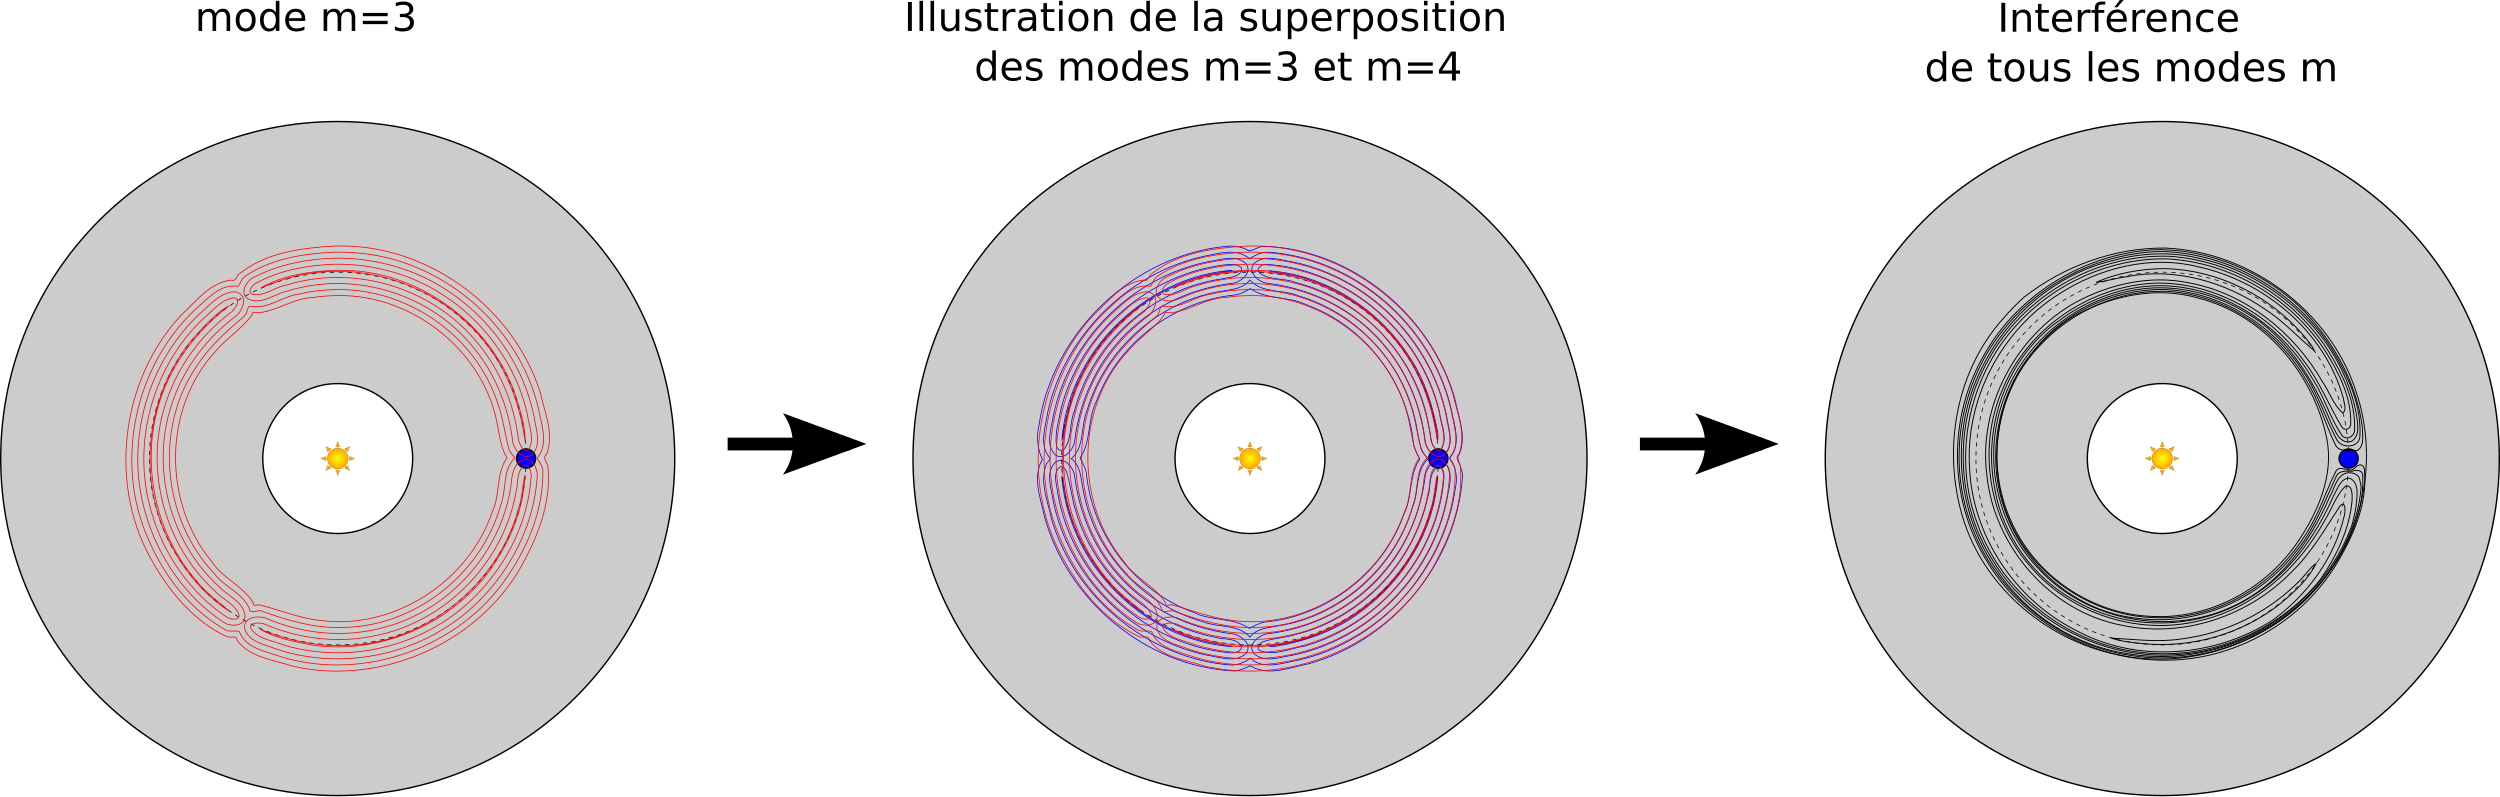
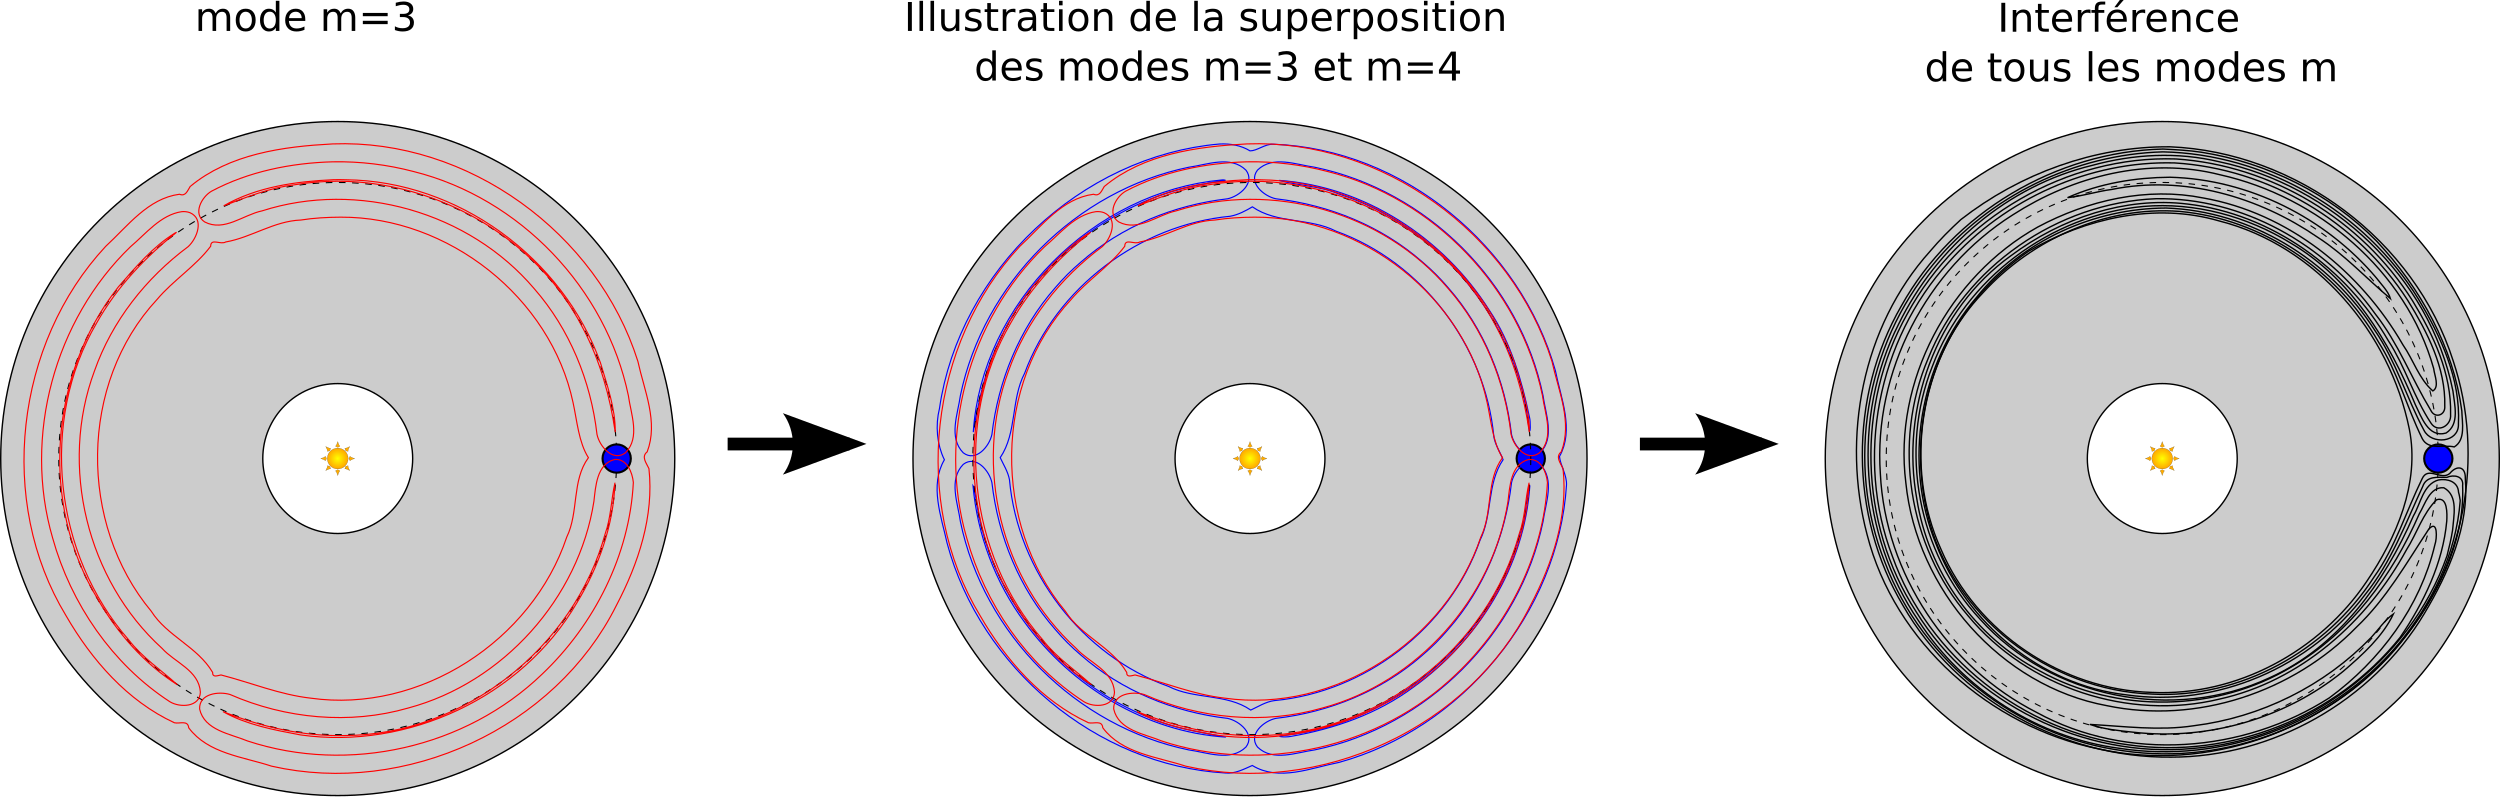
<svg xmlns="http://www.w3.org/2000/svg" xmlns:xlink="http://www.w3.org/1999/xlink" version="1.1" id="svg2" height="562.144" width="1764.926">
  <defs id="defs4">
    <linearGradient id="linearGradient4033">
      <stop style="stop-color:#ffff00;stop-opacity:1;" offset="0" id="stop4035" />
      <stop style="stop-color:#ff8800;stop-opacity:1;" offset="1" id="stop4037" />
    </linearGradient>
    <marker style="overflow:visible" id="Arrow2Mend" refX="0" refY="0" orient="auto">
      <path transform="scale(-0.6,-0.6)" d="M 8.719,4.034 -2.207,0.016 8.719,-4.002 c -1.745,2.372 -1.735,5.617 -6e-7,8.035 z" style="font-size:12px;fill-rule:evenodd;stroke-width:0.625;stroke-linejoin:round" id="path5225" />
    </marker>
    <radialGradient xlink:href="#linearGradient4033" id="radialGradient4838" gradientUnits="userSpaceOnUse" gradientTransform="matrix(1.32965,0,0,1.32965,-93.07487,-123.7511)" cx="282.345" cy="375.402" fx="282.345" fy="375.402" r="35.821" />
  </defs>
  <g id="layer1" transform="translate(952.8481,601.564)">
    <use x="0" y="0" xlink:href="#path6021" id="use6559" transform="translate(-644.0377,0)" width="744.094" height="1052.362" />
    <use x="0" y="0" xlink:href="#layer1-2" id="use6561" transform="translate(-644.0378,3e-5)" width="744.094" height="1052.362" />
-     <use height="1052.362" width="744.094" transform="translate(-642.6483,2e-5)" id="use6571" xlink:href="#path5123" y="0" x="0" />
-     <path id="path4096" style="fill:none;stroke:#0000ff;stroke-width:0.552;stroke-linecap:butt;stroke-linejoin:miter;stroke-miterlimit:4;stroke-opacity:1;stroke-dashoffset:0" d="m -84.585,-410.645 c -61.142,5.501 -114.589,58.783 -118.585,120.225 2.677,-15.196 5.79,-30.798 13.022,-44.674 18.361,-38.607 55.933,-67.003 98.166,-73.811 1.338,-0.626 12.107,-1.477 8.066,-1.774 l -0.669,0.033 z m 2.343,0.1 c 0.103,0.017 -0.017,-0.103 0,0 z m 25.304,0.234 c 9.208,2.457 18.93,2.502 27.847,6.292 48.563,15.556 85.553,61.172 90.838,111.958 0.79,3.773 0.716,-3.859 0.268,-5.288 -3.766,-17.895 -8.917,-35.862 -19.178,-51.143 -21.727,-34.411 -59.354,-59.073 -100.21,-61.953 l 0.435,0.134 z m -146.365,145.328 c 2.051,23.422 10.634,46.338 24.668,65.234 22.356,30.595 57.722,52.207 95.859,54.69 -12.151,-2.438 -24.53,-4.05 -35.981,-9.104 -43.298,-16.926 -76.423,-57.572 -82.973,-103.758 -0.368,-2.017 -0.956,-6.26 -1.573,-7.062 z m 265.285,0.268 c -2.066,7.42 -1.498,15.409 -4.552,22.659 -13.79,50.617 -59.697,90.215 -111.891,96.093 -5.938,0.605 -0.237,1.097 2.51,0.602 20.864,-3.613 41.387,-10.752 58.475,-23.414 31.111,-22.259 53.154,-57.895 55.625,-96.275 l -0.167,0.335 z m -147.001,-150.214 c -55.445,5.238 -104.997,47.742 -118.7,101.812 -1.727,8.625 -4.65,17.777 -3.233,26.513 0.773,3.393 4.935,4.199 6.359,0.669 4.576,-7.593 2.727,-17.047 6.159,-25.136 12.316,-48.05 54.815,-86.511 104.107,-93.58 4.759,-1.24 13.597,-0.767 14.109,-7.4 -1.675,-2.632 -5.889,-3.009 -8.803,-2.878 z m 25.806,0 c -3.508,-0.12 -8.242,4.142 -3.38,6.728 7.105,4.817 16.57,2.763 24.367,6.088 47.964,11.878 86.607,53.776 94.319,102.624 1.614,5.098 0.455,15.46 7.899,15.831 6.051,-7.935 0.309,-18.685 -0.736,-27.546 -13.093,-55.718 -65.011,-100.613 -122.468,-103.724 z m -144.926,142.818 c -6.135,3.915 -2.48,12.79 -1.986,18.66 9.531,57.012 58.62,104.553 115.953,112.075 4.398,0.72 11.944,2.093 13.924,-3.046 -2.703,-7.281 -12.331,-5.39 -18.375,-7.196 -45.893,-8.721 -85.646,-43.906 -98.637,-88.897 -3.143,-9.35 -3.646,-19.541 -6.928,-28.717 -0.935,-1.255 -2.224,-2.958 -3.949,-2.878 z m 266.992,0.033 c -7.614,3.626 -5.254,14.151 -7.631,21.019 -9.702,46.369 -46.607,85.753 -92.712,97.233 -7.777,2.632 -16.431,2.659 -24.033,5.421 -2.364,1.181 -5.206,5.581 -0.803,6.527 10.156,3.359 20.744,-2.164 30.826,-3.648 52.859,-15.255 94.268,-64.61 98.135,-119.589 -0.086,-2.403 -0.584,-6.923 -3.782,-6.962 z M -85.723,-427.782 c -65.97,5.672 -124.105,60.406 -133.546,126.049 -2.029,8.106 -1.229,17.247 2.343,24.467 -7.161,12.211 -1.487,27.042 1.291,39.757 15.825,59.169 71.098,105.964 132.59,109.554 4.592,0.494 8.937,-1.861 12.886,-3.581 12.77,7.82 28.082,1.097 41.369,-1.473 58.558,-16.197 104.488,-71.23 108.41,-132.174 0.246,-4.793 -2.952,-9.423 -3.347,-13.656 7.164,-12.695 0.638,-27.757 -1.941,-40.867 -16.606,-59.097 -72.548,-105.75 -134.483,-107.975 -3.986,-0.173 -7.689,3.181 -11.079,3.18 -4.324,-2.662 -9.474,-3.528 -14.493,-3.28 z m 15.597,29.956 c 11.737,8.166 27.385,5.14 39.871,11.596 41.061,14.826 71.089,54.591 75.233,97.819 0.529,3.98 3.202,7.755 4.418,11.112 -7.782,11.354 -4.981,26.345 -11.032,38.464 -14.432,41.426 -54.366,72.252 -97.981,76.373 -4.076,0.484 -7.987,3.032 -11.279,4.518 -11.556,-8.001 -26.882,-4.984 -39.163,-11.277 -41.381,-14.74 -71.914,-54.9 -75.841,-98.472 -0.657,-3.81 -2.958,-7.411 -4.418,-10.577 8.072,-11.934 5.04,-27.609 11.648,-40.265 15.098,-40.881 54.742,-70.684 97.967,-74.806 3.794,-0.661 7.523,-2.658 10.577,-4.485 z m 12.25,-25.705 c -4.635,-0.025 -9.51,2.253 -12.786,4.753 -9.093,-8.329 -22.544,-3.591 -33.169,-1.674 -53.189,12.183 -97.668,56.428 -109.314,109.782 -1.548,10.493 -6.489,23.191 1.406,32.265 1.039,1.647 -2.796,3.41 -2.778,5.59 -4.283,12.214 1.459,25.151 3.883,37.185 16.184,55.661 68.417,98.924 126.317,103.523 5.132,0.366 10.68,-2.077 14.191,-4.82 9.275,8.69 23.027,3.299 33.779,1.408 57.278,-12.856 103.123,-63.563 110.979,-121.566 1.713,-6.992 0.337,-15.634 -4.117,-21.053 8.747,-9.682 3.108,-23.695 1.117,-34.853 -13.855,-59.264 -68.514,-106.641 -129.509,-110.542 z m -12.351,19.948 c 8.801,9.408 23.336,6.207 34.425,10.999 42.136,12.526 75.728,49.486 83.123,92.96 1.624,7.565 1.685,16.748 8.234,21.789 -9.4,8.381 -6.456,22.516 -10.876,33.327 -12.165,43.193 -50.314,77.634 -94.656,84.722 -7.216,1.34 -15.673,1.623 -20.417,8.033 -8.192,-9.485 -22.351,-6.548 -33.002,-10.811 -43.052,-12.065 -77.694,-49.935 -84.976,-94.234 -1.502,-7.313 -1.513,-16.162 -8.138,-20.937 9.663,-8.545 6.507,-23.156 11.146,-34.173 12.553,-43.306 51.22,-77.623 95.874,-84.205 6.8,-1.118 14.593,-1.899 19.029,-7.771 l 0.234,0.301 z m 93.509,207.117 c 16.999,-19.373 27.161,-44.261 30.123,-69.852 1.184,-5.686 7.634,-13.38 13.656,-8.769 7.178,7.319 2.553,18.57 1.372,27.312 -5.537,26.708 -19.317,51.216 -38.454,70.354 -19.137,19.137 -43.646,32.917 -70.354,38.454 -8.742,1.181 -19.993,5.805 -27.312,-1.372 -4.611,-6.022 3.083,-12.472 8.769,-13.656 25.591,-2.962 50.479,-13.124 69.852,-30.123 2.225,-1.891 4.379,-3.854 6.436,-5.911 2.056,-2.056 4.02,-4.211 5.911,-6.436 z m -175.082,12.353 c 19.373,16.999 44.261,27.161 69.852,30.123 5.686,1.184 13.38,7.634 8.769,13.656 -7.319,7.178 -18.57,2.553 -27.312,1.372 -26.708,-5.537 -51.216,-19.317 -70.354,-38.454 -19.137,-19.137 -32.917,-43.646 -38.454,-70.354 -1.181,-8.742 -5.805,-19.993 1.372,-27.312 6.022,-4.611 12.472,3.083 13.656,8.769 2.962,25.591 13.124,50.479 30.123,69.852 1.891,2.225 3.854,4.379 5.911,6.436 2.056,2.056 4.211,4.02 6.436,5.911 z m -12.353,-175.082 c -16.999,19.373 -27.161,44.261 -30.123,69.852 -1.184,5.686 -7.634,13.38 -13.656,8.769 -7.178,-7.319 -2.553,-18.57 -1.372,-27.312 5.537,-26.708 19.317,-51.216 38.454,-70.354 19.137,-19.137 43.646,-32.917 70.354,-38.454 8.742,-1.18 19.993,-5.805 27.312,1.372 4.611,6.022 -3.083,12.472 -8.769,13.656 -25.591,2.962 -50.479,13.124 -69.852,30.123 -2.225,1.891 -4.379,3.854 -6.436,5.911 -2.056,2.056 -4.02,4.211 -5.911,6.436 z m 175.082,-12.353 c -19.373,-16.999 -44.261,-27.161 -69.852,-30.123 -5.686,-1.184 -13.38,-7.634 -8.769,-13.656 7.319,-7.178 18.57,-2.553 27.312,-1.372 26.708,5.537 51.216,19.317 70.354,38.454 19.137,19.137 32.917,43.646 38.454,70.354 1.18,8.742 5.805,19.993 -1.372,27.312 -6.022,4.611 -12.472,-3.083 -13.656,-8.769 -2.962,-25.591 -13.124,-50.479 -30.123,-69.852 -1.891,-2.225 -3.854,-4.379 -5.911,-6.436 -2.056,-2.056 -4.211,-4.02 -6.436,-5.911 z" />
+     <use height="1052.362" width="744.094" transform="translate(-640.6972,-8.6263783e-5)" id="use6571" xlink:href="#path5123" y="0" x="0" />
+     <g id="g3114" transform="matrix(1.481016,0,0,1.481016,35.13903,133.6482)">
+       <path d="m 61.982,-264.715 c -2.066,7.42 -1.498,15.409 -4.552,22.659 -13.79,50.617 -59.697,90.215 -111.891,96.093 -5.938,0.605 -0.237,1.097 2.51,0.602 20.864,-3.613 41.387,-10.752 58.475,-23.414 31.111,-22.259 53.154,-57.895 55.625,-96.275 l -0.167,0.335 z m -265.285,-0.268 c 2.051,23.422 10.634,46.338 24.668,65.234 22.356,30.595 57.722,52.207 95.859,54.69 -12.151,-2.438 -24.53,-4.05 -35.981,-9.104 -43.298,-16.926 -76.423,-57.572 -82.973,-103.758 -0.368,-2.017 -0.956,-6.26 -1.573,-7.062 z m 146.365,-145.328 c 9.208,2.457 18.93,2.502 27.847,6.292 48.563,15.556 85.553,61.172 90.838,111.958 0.79,3.773 0.716,-3.859 0.268,-5.288 -3.766,-17.895 -8.917,-35.862 -19.178,-51.143 -21.727,-34.411 -59.354,-59.073 -100.21,-61.953 l 0.435,0.134 z m -27.646,-0.335 c -61.142,5.501 -114.589,58.783 -118.585,120.225 2.677,-15.196 5.79,-30.798 13.022,-44.674 18.361,-38.607 55.933,-67.003 98.166,-73.811 1.338,-0.626 12.107,-1.477 8.066,-1.774 l -0.669,0.033 z" style="fill:none;stroke:#0000ff;stroke-width:0.552;stroke-linecap:butt;stroke-linejoin:miter;stroke-miterlimit:4;stroke-opacity:1;stroke-dashoffset:0" id="path3100" />
+       <path d="m -70.126,-397.826 c 11.737,8.166 27.385,5.14 39.871,11.596 41.061,14.826 71.089,54.591 75.233,97.819 0.529,3.98 3.202,7.755 4.418,11.112 -7.782,11.354 -4.981,26.345 -11.032,38.464 -14.432,41.426 -54.366,72.252 -97.981,76.373 -4.076,0.484 -7.987,3.032 -11.279,4.518 -11.556,-8.001 -26.882,-4.984 -39.163,-11.277 -41.381,-14.74 -71.914,-54.9 -75.841,-98.472 -0.657,-3.81 -2.958,-7.411 -4.418,-10.577 8.072,-11.934 5.04,-27.609 11.648,-40.265 15.098,-40.881 54.742,-70.684 97.967,-74.806 3.794,-0.661 7.523,-2.658 10.577,-4.485 z m -15.597,-29.956 c -65.97,5.672 -124.105,60.406 -133.546,126.049 -2.029,8.106 -1.229,17.247 2.343,24.467 -7.161,12.211 -1.487,27.042 1.291,39.757 15.825,59.169 71.098,105.964 132.59,109.554 4.592,0.494 8.937,-1.861 12.886,-3.581 12.77,7.82 28.082,1.097 41.369,-1.473 58.558,-16.197 104.488,-71.23 108.41,-132.174 0.246,-4.793 -2.952,-9.423 -3.347,-13.656 7.164,-12.695 0.638,-27.757 -1.941,-40.867 -16.606,-59.097 -72.548,-105.75 -134.483,-107.975 -3.986,-0.173 -7.689,3.181 -11.079,3.18 -4.324,-2.662 -9.474,-3.528 -14.493,-3.28 z" style="fill:none;stroke:#0000ff;stroke-width:0.552;stroke-linecap:butt;stroke-linejoin:miter;stroke-miterlimit:4;stroke-opacity:1;stroke-dashoffset:0" id="path3088" />
+       <path d="m 10.93,-371.548 c -19.373,-16.999 -44.261,-27.161 -69.852,-30.123 -5.686,-1.184 -13.38,-7.634 -8.769,-13.656 7.319,-7.178 18.57,-2.553 27.312,-1.372 26.708,5.537 51.216,19.317 70.354,38.454 19.137,19.137 32.917,43.646 38.454,70.354 1.18,8.742 5.805,19.993 -1.372,27.312 -6.022,4.611 -12.472,-3.083 -13.656,-8.769 -2.962,-25.591 -13.124,-50.479 -30.123,-69.852 -1.891,-2.225 -3.854,-4.379 -5.911,-6.436 -2.056,-2.056 -4.211,-4.02 -6.436,-5.911 z m -175.082,12.353 c -16.999,19.373 -27.161,44.261 -30.123,69.852 -1.184,5.686 -7.634,13.38 -13.656,8.769 -7.178,-7.319 -2.553,-18.57 -1.372,-27.312 5.537,-26.708 19.317,-51.216 38.454,-70.354 19.137,-19.137 43.646,-32.917 70.354,-38.454 8.742,-1.18 19.993,-5.805 27.312,1.372 4.611,6.022 -3.083,12.472 -8.769,13.656 -25.591,2.962 -50.479,13.124 -69.852,30.123 -2.225,1.891 -4.379,3.854 -6.436,5.911 -2.056,2.056 -4.02,4.211 -5.911,6.436 z m 12.353,175.082 c 19.373,16.999 44.261,27.161 69.852,30.123 5.686,1.184 13.38,7.634 8.769,13.656 -7.319,7.178 -18.57,2.553 -27.312,1.372 -26.708,-5.537 -51.216,-19.317 -70.354,-38.454 -19.137,-19.137 -32.917,-43.646 -38.454,-70.354 -1.181,-8.742 -5.805,-19.993 1.372,-27.312 6.022,-4.611 12.472,3.083 13.656,8.769 2.962,25.591 13.124,50.479 30.123,69.852 1.891,2.225 3.854,4.379 5.911,6.436 2.056,2.056 4.211,4.02 6.436,5.911 z m 175.082,-12.353 c 16.999,-19.373 27.161,-44.261 30.123,-69.852 1.184,-5.686 7.634,-13.38 13.656,-8.769 7.178,7.319 2.553,18.57 1.372,27.312 -5.537,26.708 -19.317,51.216 -38.454,70.354 -19.137,19.137 -43.646,32.917 -70.354,38.454 -8.742,1.181 -19.993,5.805 -27.312,-1.372 -4.611,-6.022 3.083,-12.472 8.769,-13.656 25.591,-2.962 50.479,-13.124 69.852,-30.123 2.225,-1.891 4.379,-3.854 6.436,-5.911 2.056,-2.056 4.02,-4.211 5.911,-6.436 z" style="fill:none;stroke:#0000ff;stroke-width:0.552;stroke-linecap:butt;stroke-linejoin:miter;stroke-miterlimit:4;stroke-opacity:1;stroke-dashoffset:0" id="path4096" />
+     </g>
    <text xml:space="preserve" style="font-size:28px;font-style:normal;font-variant:normal;font-weight:normal;font-stretch:normal;text-align:center;line-height:125%;letter-spacing:0px;word-spacing:0px;writing-mode:lr-tb;text-anchor:middle;fill:#000000;fill-opacity:1;stroke:none;font-family:DejaVu Sans;-inkscape-font-specification:DejaVu Sans" x="-70.556" y="-579.73" id="text5105">
      <tspan x="-70.556" y="-579.73" id="tspan5109">Illustration de la superposition</tspan>
      <tspan x="-70.556" y="-544.73" id="tspan5131">des modes m=3 et m=4</tspan>
    </text>
    <text xml:space="preserve" style="font-size:28px;font-style:normal;font-variant:normal;font-weight:normal;font-stretch:normal;text-align:center;line-height:125%;letter-spacing:0px;word-spacing:0px;writing-mode:lr-tb;text-anchor:middle;fill:#000000;fill-opacity:1;stroke:none;font-family:DejaVu Sans;-inkscape-font-specification:DejaVu Sans" x="574.077" y="-579.169" id="text5111">
      <tspan id="tspan5113" x="574.077" y="-579.169">Interférence</tspan>
      <tspan x="574.077" y="-544.169" id="tspan5115">de tous les modes m</tspan>
    </text>
    <path style="fill:#cccccc;fill-opacity:1;fill-rule:evenodd;stroke:#000000;stroke-width:9;stroke-linecap:butt;stroke-linejoin:miter;stroke-miterlimit:4;stroke-opacity:1;stroke-dasharray:none;stroke-dashoffset:0;marker-end:url(#Arrow2Mend)" d="m 204.88,-288.09 86.089,0" id="path5193" />
    <path id="path6021" style="fill:#cccccc;fill-rule:evenodd;stroke:#000000;stroke-width:1;stroke-linecap:butt;stroke-linejoin:miter;stroke-miterlimit:4;stroke-opacity:1;stroke-dasharray:none;stroke-dashoffset:0" d="m 626.562,-277.846 c 0,29.225 -23.688,52.917 -52.909,52.917 -29.221,0 -52.909,-23.692 -52.909,-52.917 0,-29.225 23.688,-52.917 52.909,-52.917 29.221,0 52.909,23.692 52.909,52.917 z m 185.017,-2e-5 c 0,131.403 -106.523,237.925 -237.925,237.925 -131.403,0 -237.925,-106.523 -237.925,-237.925 0,-131.403 106.523,-237.925 237.925,-237.925 131.403,0 237.925,106.523 237.925,237.925 z" />
-     <path style="fill:none;stroke:#000000;stroke-width:1;stroke-linecap:butt;stroke-linejoin:miter;stroke-miterlimit:4;stroke-opacity:1;stroke-dasharray:6, 6;stroke-dashoffset:0" id="path2985-9" d="m 556.908,336.496 c 0,140.587 -113.968,254.555 -254.555,254.555 -140.587,0 -254.555,-113.968 -254.555,-254.555 0,-140.587 113.968,-254.555 254.555,-254.555 140.587,0 254.555,113.968 254.555,254.555 z" transform="matrix(0.5169093,0,0,0.5169855,417.3635,-451.8091)" />
+     <path style="fill:none;stroke:#000000;stroke-width:1;stroke-linecap:butt;stroke-linejoin:miter;stroke-miterlimit:4;stroke-opacity:1;stroke-dasharray:6, 6;stroke-dashoffset:0" id="path2985-9" d="m 556.908,336.496 a 254.555,254.555 0 1 1 -509.11,0 254.555,254.555 0 1 1 509.11,0 z" transform="matrix(0.7655509,0,0,0.7656638,342.1858,-535.4884)" />
    <g transform="matrix(0.207303,0,0,0.207303,513.7712,-360.516)" id="layer1-2">
      <path transform="translate(6.515883,23.38871)" d="m 317.916,375.402 c 0,19.645 -15.926,35.571 -35.571,35.571 -19.645,0 -35.571,-15.926 -35.571,-35.571 0,-19.645 15.926,-35.571 35.571,-35.571 19.645,0 35.571,15.926 35.571,35.571 z" id="path3108" style="fill:url(#radialGradient4838);fill-opacity:1;fill-rule:evenodd;stroke:#000000;stroke-width:0.5;stroke-linecap:round;stroke-linejoin:round;stroke-miterlimit:4;stroke-opacity:1;stroke-dasharray:none;stroke-dashoffset:0" />
      <path d="m 296.618,356.947 c -3.846,-3.846 -5.878,-9.053 -7.757,-16.069 -1.928,7.194 -4.136,12.447 -7.757,16.069 4.749,1.256 4.359,3.576 7.757,3.576 3.398,0 3.008,-2.32 7.757,-3.576 z" style="fill:#ffac00;fill-opacity:1;fill-rule:evenodd;stroke:#000000;stroke-width:0.5;stroke-linecap:round;stroke-linejoin:round;stroke-miterlimit:4;stroke-opacity:1;stroke-dasharray:none;stroke-dashoffset:0" id="path3120" />
      <use height="1052.362" width="744.094" id="use4075" transform="matrix(0.7071068,0.7071068,-0.7071068,0.7071068,366.5927,-87.45231)" xlink:href="#path3120" y="0" x="0" />
      <use height="1052.362" width="744.094" id="use4077" transform="matrix(0,1,-1,0,687.6511,109.9298)" xlink:href="#path3120" y="0" x="0" />
      <use height="1052.362" width="744.094" id="use4079" transform="matrix(-0.7071068,0.7071068,-0.7071068,-0.7071068,775.1034,476.5225)" xlink:href="#path3120" y="0" x="0" />
      <use height="1052.362" width="744.094" id="use4081" transform="matrix(-1,0,0,-1,577.7213,797.5808)" xlink:href="#path3120" y="0" x="0" />
      <use height="1052.362" width="744.094" id="use4083" transform="matrix(-0.7071068,-0.7071068,0.7071068,-0.7071068,211.1285,885.0331)" xlink:href="#path3120" y="0" x="0" />
      <use height="1052.362" width="744.094" id="use4085" transform="matrix(0,-1,1,0,-109.9298,687.6511)" xlink:href="#path3120" y="0" x="0" />
      <use height="1052.362" width="744.094" id="use4087" transform="matrix(0.7071068,-0.7071068,0.7071068,0.7071068,-197.3821,321.0583)" xlink:href="#path3120" y="0" x="0" />
    </g>
-     <path transform="matrix(1.155073,0,0,1.155073,-236.8793,-1008.38)" d="m 821.468,632.458 c 0,3.223 -2.613,5.836 -5.836,5.836 -3.223,0 -5.836,-2.613 -5.836,-5.836 0,-3.223 2.613,-5.836 5.836,-5.836 3.223,0 5.836,2.613 5.836,5.836 z" id="path5123" style="fill:#0000ff;stroke:#000000;stroke-width:0.866;stroke-linecap:butt;stroke-linejoin:miter;stroke-miterlimit:4;stroke-opacity:1;stroke-dasharray:none;stroke-dashoffset:0" />
+     <path transform="matrix(1.710681,0,0,1.710681,-626.7583,-1359.779)" d="m 821.468,632.458 a 5.836,5.836 0 1 1 -11.672,0 5.836,5.836 0 1 1 11.672,0 z" id="path5123" style="fill:#0000ff;stroke:#000000;stroke-width:0.866;stroke-linecap:butt;stroke-linejoin:miter;stroke-miterlimit:4;stroke-opacity:1;stroke-dasharray:none;stroke-dashoffset:0" />
    <text id="text6509" y="-579.73" x="-714.566" style="font-size:28px;font-style:normal;font-variant:normal;font-weight:normal;font-stretch:normal;text-align:center;line-height:125%;letter-spacing:0px;word-spacing:0px;writing-mode:lr-tb;text-anchor:middle;fill:#000000;fill-opacity:1;stroke:none;font-family:DejaVu Sans;-inkscape-font-specification:DejaVu Sans" xml:space="preserve">
      <tspan id="tspan6513" y="-579.73" x="-714.566">mode m=3</tspan>
    </text>
    <use height="1052.362" width="744.094" transform="translate(-1288.075,0)" id="use6515" xlink:href="#path6021" y="0" x="0" />
    <use height="1052.362" width="744.094" transform="translate(-1288.075,2.5844032e-5)" id="use6517" xlink:href="#layer1-2" y="0" x="0" />
    <path id="path6541" d="m -439.158,-288.09 86.089,0" style="fill:#cccccc;fill-opacity:1;fill-rule:evenodd;stroke:#000000;stroke-width:9;stroke-linecap:butt;stroke-linejoin:miter;stroke-miterlimit:4;stroke-opacity:1;stroke-dasharray:none;stroke-dashoffset:0;marker-end:url(#Arrow2Mend)" />
-     <path style="fill:none;stroke:#000000;stroke-width:1.001;stroke-linecap:butt;stroke-linejoin:miter;stroke-miterlimit:4;stroke-opacity:1;stroke-dasharray:6.004, 6.004;stroke-dashoffset:0" id="path6537" d="m 556.908,336.496 c 0,140.587 -113.968,254.555 -254.555,254.555 -140.587,0 -254.555,-113.968 -254.555,-254.555 0,-140.587 113.968,-254.555 254.555,-254.555 140.587,0 254.555,113.968 254.555,254.555 z" transform="matrix(0.5223678,0,0,0.5169855,-872.3624,-451.8091)" />
-     <use x="0" y="0" xlink:href="#path5123" id="use6539" transform="translate(-1286.686,2.4367815e-5)" width="744.094" height="1052.362" />
-     <path transform="matrix(0.5223678,0,0,0.5169855,-228.3247,-451.8091)" d="m 556.908,336.496 c 0,140.587 -113.968,254.555 -254.555,254.555 -140.587,0 -254.555,-113.968 -254.555,-254.555 0,-140.587 113.968,-254.555 254.555,-254.555 140.587,0 254.555,113.968 254.555,254.555 z" id="path6567" style="fill:none;stroke:#000000;stroke-width:1.001;stroke-linecap:butt;stroke-linejoin:miter;stroke-miterlimit:4;stroke-opacity:1;stroke-dasharray:6.004, 6.004;stroke-dashoffset:0" />
-     <path id="path4013" style="fill:none;stroke:#ff0000;stroke-width:0.549;stroke-linecap:butt;stroke-linejoin:miter;stroke-miterlimit:4;stroke-opacity:1;stroke-dashoffset:0" d="m -716.816,-427.824 c -23.676,1.243 -49.265,4.77 -67.94,20.292 -1.276,2.017 -2.162,4.907 -5.098,3.699 -15.065,1.991 -24.72,15.242 -35.142,24.808 -43.101,46.257 -51.978,121.618 -18.97,176.036 12.24,21.178 29.261,40.7 51.679,51.09 2.508,0.608 6.466,-1.408 6.831,2.399 9.172,12.328 25.977,13.816 39.518,18.293 63.778,14.526 135.268,-18.12 164.402,-76.737 10.405,-19.798 17.965,-42.508 15.461,-65.108 -1.189,-2.636 -3.8,-5.618 -0.833,-7.997 5.44,-14.253 -1.418,-29.206 -4.44,-43.137 -19.252,-61.082 -81,-106.103 -145.468,-103.638 z m 3.799,34.92 c 51.196,-0.211 100.113,38.157 110.777,88.409 1.913,8.738 2.686,18.94 7.31,26.246 -7.982,10.856 -4.531,26.007 -10.329,37.852 -16.516,49.429 -69.895,84.134 -122.052,76.77 -14.645,-1.64 -28.556,-7.406 -42.75,-11.062 -1.681,0.327 -4.11,1.398 -3.998,-1.233 -7.168,-12.196 -21.721,-17.25 -29.248,-29.133 -34.692,-41.628 -34.486,-108.621 2.792,-148.664 7.674,-9.109 18.431,-15.853 25.523,-25.323 0.061,-4.045 4.709,-0.556 7.164,-2.033 12.333,-2.173 23.042,-9.984 35.819,-10.463 6.226,-0.991 12.636,-1.332 18.993,-1.366 z m -3.732,-30.655 c -22.001,0.972 -45.185,4.655 -63.542,17.427 -2.099,1.747 -3.143,5.304 -4.532,6.764 -12.625,-2.284 -21.859,9.285 -30.462,16.527 -42.685,40.353 -56.974,108.123 -32.792,162.072 11.215,26.192 29.633,49.755 54.458,63.939 2.966,1.674 7.65,0.036 9.763,1.233 4.72,12.363 19.943,14.089 30.808,18.139 58.033,16.856 125.186,-7.213 158.636,-57.408 14.956,-21.842 25.327,-48.145 24.805,-74.953 -0.446,-3.165 -2.994,-6.093 -3.998,-8.563 8.375,-9.475 2.946,-23.209 1.053,-34.091 -13.927,-60.169 -69.561,-107.438 -131.396,-110.753 -4.257,-0.313 -8.534,-0.398 -12.802,-0.333 z m 1.433,26.423 c 48.752,-0.895 96.304,30.921 112.689,77.037 4.708,11.487 5.975,24.142 9.163,36.053 0.917,2.116 2.902,4.082 4.132,5.698 -9.179,8.788 -5.68,23.007 -10.196,33.853 -13.697,48.498 -60.886,85.545 -111.59,85.884 -19.706,0.655 -38.837,-4.936 -57.011,-11.579 -3.037,-1.274 -8.224,2.829 -8.63,-1.599 -4.783,-11.357 -17.949,-15.416 -25.057,-25.123 -35.715,-37.854 -42.076,-100.264 -13.555,-144.044 9.11,-14.909 22.126,-26.474 35.214,-37.652 2.025,-1.692 1.714,-6.535 3.932,-6.864 12.393,2.799 22.854,-7.195 34.82,-8.53 8.553,-2.115 17.274,-3.051 26.09,-3.132 z m -1.366,-22.158 c -19.958,0.535 -40.228,4.609 -57.877,13.995 -4.771,2.762 -9.118,10.831 -3.299,14.661 9.244,4.881 18.405,-3.396 27.356,-5.265 45.537,-14.596 98.668,0.522 129.683,37.019 16.923,19.287 27.039,44.063 29.988,69.539 1.178,5.661 7.6,13.32 13.595,8.73 7.145,-7.286 2.541,-18.487 1.366,-27.189 -10.613,-51.193 -51.71,-94.205 -102.424,-106.866 -12.521,-3.291 -25.401,-4.847 -38.388,-4.623 z m -72.072,23.757 c -10.131,1.527 -17.025,10.474 -24.457,16.727 -36.169,34.882 -51.277,90.336 -37.119,138.812 8.717,31.386 28.486,60.288 55.911,78.089 4.802,2.917 14.296,2.627 14.528,-4.584 -0.648,-10.372 -12.255,-14.159 -18.293,-20.892 -35.766,-32.51 -49.067,-86.869 -32.221,-132.148 8.394,-23.887 24.59,-44.403 44.716,-59.343 4.209,-3.888 7.799,-13.139 0.833,-16.16 -1.233,-0.464 -2.578,-0.608 -3.898,-0.5 z m 206.253,118.154 c -8.438,2.18 -8.974,12.808 -9.796,19.892 -7.176,46.246 -43.347,86.49 -88.499,98.561 -27.907,8.071 -58.536,5.125 -84.933,-6.431 -5.397,-1.633 -14.837,-0.45 -14.528,6.897 2.269,10.217 14.704,11.856 22.891,15.261 48.101,15.87 103.995,3.219 140.388,-31.885 24.883,-23.605 41.697,-56.798 43.473,-91.367 -0.475,-4.825 -3.081,-11.512 -8.996,-10.929 z m -133.948,-133.381 c -18.011,0.836 -36.412,3.386 -52.313,12.428 11.022,-4.143 22.075,-8.647 33.94,-10.033 54.112,-9.048 112.45,19.449 137.293,68.411 8.13,15.359 12.874,32.324 15.394,49.514 0.11,-11.293 -3.875,-22.262 -7.031,-32.987 -17.872,-50.02 -67.961,-86.742 -121.252,-87.296 -2.01,-0.064 -4.021,-0.094 -6.031,-0.037 z m -75.437,25.357 c -10.664,6.549 -18.924,16.412 -27.058,25.688 -32.917,41.572 -37.568,103.407 -9.824,148.965 9.397,16.172 22.111,30.684 37.881,40.729 -7.713,-7.029 -16.682,-12.919 -23.158,-21.358 -35.661,-40.618 -42.733,-104.273 -15.27,-151.137 9.508,-16.894 22.946,-31.203 38.061,-43.187 l -0.633,0.3 z m 209.585,119.32 c -1.822,7.916 -1.817,16.27 -4.632,24.091 -14.868,54.437 -67.576,96.003 -124.318,96.196 -19.868,0.411 -39.529,-4.12 -57.877,-11.429 11.176,6.308 24.465,8.785 36.986,11.129 51.194,7.219 105.436,-18.066 131.549,-62.709 10.537,-17.227 17.678,-37.476 18.293,-57.278 z m -134.314,-148.942 c -19.39,0.636 -39.197,4.294 -56.211,13.795 -2.337,1.341 -5.666,6.449 -1.666,7.464 8.641,1.566 15.861,-5.306 24.191,-6.631 46.841,-14.458 101.093,1.479 132.681,38.718 17.298,19.73 27.876,45.04 30.855,71.039 0.798,2.639 3.676,9.154 7.197,6.397 4.508,-7.814 -0.07,-17.264 -1.096,-25.457 -11.221,-48.579 -50.67,-89 -99.164,-100.96 -11.972,-3.114 -24.358,-4.564 -36.786,-4.365 z m -71.839,23.757 c -8.923,1.735 -15.075,9.995 -21.758,15.527 -35.615,34.272 -49.946,88.777 -35.586,136.08 8.574,29.684 27.458,56.923 53.279,73.938 2.498,1.621 9.758,2.528 8.163,-2.399 -3.33,-7.717 -12.183,-10.682 -17.471,-16.823 -35.569,-32.859 -49.462,-87.148 -33.575,-133.185 8.346,-25.464 25.007,-47.663 46.448,-63.542 1.853,-2.01 5.992,-7.379 2.432,-9.43 -0.606,-0.185 -1.289,-0.235 -1.933,-0.167 z m 206.419,118.154 c -6.606,3.505 -4.716,13.078 -6.597,19.292 -8.808,49.216 -49.266,90.743 -98.262,100.827 -26.636,5.924 -54.914,2.623 -79.802,-8.197 -2.712,-0.789 -10.67,-1.314 -8.93,3.565 5.036,7.441 15.401,8.226 23.024,11.429 47.789,14.407 102.761,-0.034 137.089,-36.352 21.59,-22.401 35.886,-52.297 37.743,-83.535 -0.414,-2.29 -1.161,-7.165 -4.265,-7.031 z" />
-     <use x="0" y="0" xlink:href="#path4013" id="use4430" transform="translate(644.0376,6.7627866e-7)" width="744.094" height="1052.362" />
-     <g id="g4552" transform="matrix(0.6755365,0,0,0.6755365,424.4236,-428.9842)">
+     <path style="fill:none;stroke:#000000;stroke-width:1.001;stroke-linecap:butt;stroke-linejoin:miter;stroke-miterlimit:4;stroke-opacity:1;stroke-dasharray:6.004, 6.004;stroke-dashoffset:0" id="path6537" d="m 556.908,336.496 a 254.555,254.555 0 1 1 -509.11,0 254.555,254.555 0 1 1 509.11,0 z" transform="matrix(0.7736351,0,0,0.7656638,-948.3339,-535.4883)" />
+     <use x="0" y="0" xlink:href="#path5123" id="use6539" transform="translate(-1286.017,4.5884104e-5)" width="744.094" height="1052.362" />
+     <path transform="matrix(0.7736351,0,0,0.7656638,-303.0135,-535.4883)" d="m 556.908,336.496 a 254.555,254.555 0 1 1 -509.11,0 254.555,254.555 0 1 1 509.11,0 z" id="path6567" style="fill:none;stroke:#000000;stroke-width:1.001;stroke-linecap:butt;stroke-linejoin:miter;stroke-miterlimit:4;stroke-opacity:1;stroke-dasharray:6.004, 6.004;stroke-dashoffset:0" />
+     <g id="g3069" transform="matrix(1.481016,0,0,1.481016,343.6487,133.6482)">
+       <path d="m -713.018,-392.904 c 51.196,-0.211 100.113,38.157 110.777,88.409 1.913,8.738 2.686,18.94 7.31,26.246 -7.982,10.856 -4.531,26.007 -10.329,37.852 -16.516,49.429 -69.895,84.134 -122.052,76.77 -14.645,-1.64 -28.556,-7.406 -42.75,-11.062 -1.681,0.327 -4.11,1.398 -3.998,-1.233 -7.168,-12.196 -21.721,-17.25 -29.248,-29.133 -34.692,-41.628 -34.486,-108.621 2.792,-148.664 7.674,-9.109 18.431,-15.853 25.523,-25.323 0.061,-4.045 4.709,-0.556 7.164,-2.033 12.333,-2.173 23.042,-9.984 35.819,-10.463 6.226,-0.991 12.636,-1.332 18.993,-1.366 z m -3.799,-34.92 c -23.676,1.243 -49.265,4.77 -67.94,20.292 -1.276,2.017 -2.162,4.907 -5.098,3.699 -15.065,1.991 -24.72,15.242 -35.142,24.808 -43.101,46.257 -51.978,121.618 -18.97,176.036 12.24,21.178 29.261,40.7 51.679,51.09 2.508,0.608 6.466,-1.408 6.831,2.399 9.172,12.328 25.977,13.816 39.518,18.293 63.778,14.526 135.268,-18.12 164.402,-76.737 10.405,-19.798 17.965,-42.508 15.461,-65.108 -1.189,-2.636 -3.8,-5.618 -0.833,-7.997 5.44,-14.253 -1.418,-29.206 -4.44,-43.137 -19.252,-61.082 -81,-106.103 -145.468,-103.638 z" style="fill:none;stroke:#ff0000;stroke-width:0.549;stroke-linecap:butt;stroke-linejoin:miter;stroke-miterlimit:4;stroke-opacity:1;stroke-dashoffset:0" id="path3054" />
+       <path d="m -582.502,-277.383 c -8.438,2.18 -8.974,12.808 -9.796,19.892 -7.176,46.246 -43.347,86.49 -88.499,98.561 -27.907,8.071 -58.536,5.125 -84.933,-6.431 -5.397,-1.633 -14.837,-0.45 -14.528,6.897 2.269,10.217 14.704,11.856 22.891,15.261 48.101,15.87 103.995,3.219 140.388,-31.885 24.883,-23.605 41.697,-56.798 43.473,-91.367 -0.475,-4.825 -3.081,-11.512 -8.996,-10.929 z m -206.253,-118.154 c -10.131,1.527 -17.025,10.474 -24.457,16.727 -36.169,34.882 -51.277,90.336 -37.119,138.812 8.717,31.386 28.486,60.288 55.911,78.089 4.802,2.917 14.296,2.627 14.528,-4.584 -0.648,-10.372 -12.255,-14.159 -18.293,-20.892 -35.766,-32.51 -49.067,-86.869 -32.221,-132.148 8.394,-23.887 24.59,-44.403 44.716,-59.343 4.209,-3.888 7.799,-13.139 0.833,-16.16 -1.233,-0.464 -2.578,-0.608 -3.898,-0.5 z m 72.072,-23.757 c -19.958,0.535 -40.228,4.609 -57.877,13.995 -4.771,2.762 -9.118,10.831 -3.299,14.661 9.244,4.881 18.405,-3.396 27.356,-5.265 45.537,-14.596 98.668,0.522 129.683,37.019 16.923,19.287 27.039,44.063 29.988,69.539 1.178,5.661 7.6,13.32 13.595,8.73 7.145,-7.286 2.541,-18.487 1.366,-27.189 -10.613,-51.193 -51.71,-94.205 -102.424,-106.866 -12.521,-3.291 -25.401,-4.847 -38.388,-4.623 z" style="fill:none;stroke:#ff0000;stroke-width:0.549;stroke-linecap:butt;stroke-linejoin:miter;stroke-miterlimit:4;stroke-opacity:1;stroke-dashoffset:0" id="path3044" />
+       <path d="m -582.302,-266.087 c -1.822,7.916 -1.817,16.27 -4.632,24.091 -14.868,54.437 -67.576,96.003 -124.318,96.196 -19.868,0.411 -39.529,-4.12 -57.877,-11.429 11.176,6.308 24.465,8.785 36.986,11.129 51.194,7.219 105.436,-18.066 131.549,-62.709 10.537,-17.227 17.678,-37.476 18.293,-57.278 z m -209.585,-119.32 c -10.664,6.549 -18.924,16.412 -27.058,25.688 -32.917,41.572 -37.568,103.407 -9.824,148.965 9.397,16.172 22.111,30.684 37.881,40.729 -7.713,-7.029 -16.682,-12.919 -23.158,-21.358 -35.661,-40.618 -42.733,-104.273 -15.27,-151.137 9.508,-16.894 22.946,-31.203 38.061,-43.187 z m 75.437,-25.357 c -18.011,0.836 -36.412,3.386 -52.313,12.428 11.022,-4.143 22.075,-8.647 33.94,-10.033 54.112,-9.048 112.45,19.449 137.293,68.411 8.13,15.359 12.874,32.324 15.394,49.514 0.11,-11.293 -3.875,-22.262 -7.031,-32.987 -17.872,-50.02 -67.961,-86.742 -121.252,-87.296 -2.01,-0.064 -4.021,-0.094 -6.031,-0.037 z" style="fill:none;stroke:#ff0000;stroke-width:0.549;stroke-linecap:butt;stroke-linejoin:miter;stroke-miterlimit:4;stroke-opacity:1;stroke-dashoffset:0" id="path3038" />
+     </g>
+     <g id="g4552" transform="matrix(1.00048,0,0,1.00048,355.0518,-501.6842)">
      <path id="path4493" d="M 76.335,55.134 C 118.088,22.586 170.811,3.347 223.879,3.754 c 89.017,3.626 172.859,65.949 199.925,151.162 22.577,67.594 8.294,146.578 -38.849,200.463 C 334.629,415.874 250.082,445.753 173.059,428.522 96.898,412.721 29.671,353.634 10.214,277.432 -7.915,208.924 6.692,130.737 54.686,77.428 c 6.68,-7.936 14.032,-15.262 21.649,-22.294 z" style="color:#ff0000;fill:none;stroke:#000000;stroke-width:1;stroke-linecap:butt;stroke-linejoin:miter" />
      <path id="path4491" d="m 124.135,77.434 c 39.974,-23.26 89.21,-34.611 134.501,-21.366 68.485,17.335 120.387,78.771 134.194,146.916 7.552,38.165 -9.078,76.483 -30.115,107.523 -33.196,49.286 -91.844,81.092 -151.65,78.244 C 147.678,386.905 87.41,346.325 62.423,287.952 35.759,229.209 47.282,156.072 89.986,107.873 99.984,96.29 111.569,86.149 124.135,77.434 z" style="color:#ff0000;fill:none;stroke:#000000;stroke-width:1;stroke-linecap:butt;stroke-linejoin:miter" />
      <path id="path4489" d="M 218.935,5.334 C 143.803,7.162 71.06,50.183 34.409,115.989 c -37.163,64.213 -36.753,147.954 1.277,211.702 37.986,66.074 113.131,107.491 189.042,106.743 71.763,0.063 141.867,-39.677 178.683,-101.301 17.045,-28.625 31.679,-61.475 28.924,-95.499 0.168,-8.739 -6.201,-9.271 -11.031,-3.313 -6.151,5.099 -15.272,-5.562 -19.469,3.713 -11.3,23.013 -18.771,48.122 -33.867,69.22 -33.431,52.016 -94.457,86.142 -156.762,82.67 C 138.705,387.486 69.598,334.662 52.935,263.234 39.621,208.898 52.833,147.613 91.974,106.735 126.735,68.735 178.855,45.49 230.595,49.328 c 58.349,5.206 111.54,41.593 140.438,92.109 13.522,21.209 19.887,45.821 30.902,68.197 4.383,8.538 15.1,4.125 22.6,5.9 8.184,-4.936 5.549,-17.199 5.33,-25.397 -5.943,-45.049 -29.228,-86.749 -59.97,-119.667 -32.848,-33.606 -77.367,-55.496 -123.641,-62.851 -9.04,-1.387 -18.196,-1.818 -27.32,-2.286 z" style="color:#ff0000;fill:none;stroke:#000000;stroke-width:1;stroke-linecap:butt;stroke-linejoin:miter" />
      <path id="path4487" d="m 218.935,7.334 c 72.573,1.448 142.527,42.014 180.335,103.895 15.851,26.416 29.772,56.498 28.201,87.968 0.642,13.444 -19.138,15.086 -24.336,4.537 -12.354,-22.96 -19.654,-48.576 -34.551,-70.271 C 336.814,83.446 280.789,48.991 221.153,46.966 170.244,47.151 119.455,69.978 87.448,109.972 47.046,157.009 35.373,226.474 58.844,283.965 c 21.537,55.976 74.079,99.655 134.206,106.495 63.653,9.319 130.195,-19.533 168.612,-70.788 18.332,-22.623 28.451,-50.146 40.605,-76.204 2.609,-7.637 10.666,-6.511 16.969,-6.434 4.868,-2.109 12.067,-1.077 11.2,5.8 1.619,41.062 -18.779,79.716 -43.8,111 -46.257,56.925 -122.921,86.868 -195.503,76.125 C 116.549,420.138 49.38,367.578 22.823,297.057 -5.133,227.509 8.892,143.834 56.995,86.545 96.269,38.357 156.873,9.051 218.935,7.334 z" style="color:#ff0000;fill:none;stroke:#000000;stroke-width:1;stroke-linecap:butt;stroke-linejoin:miter" />
      <path id="path4485" d="m 428.735,253.434 c -2.818,37.497 -20.081,73.181 -44.042,101.754 -47.385,55.763 -124.146,84.294 -196.454,73.017 C 130.777,420.73 78.044,386.776 46.546,338.274 4.951,277.549 -0.914,194.477 32.512,128.783 59.202,74.211 109.698,31.133 169.14,16.839 c 29.146,-7.983 60.02,-9.649 89.526,-2.537 79.546,16.754 148.795,81.167 164.926,161.767 1.093,9.526 4.95,23.538 -4.856,29.665 -12.529,3.683 -17.41,-11.487 -21.706,-20.131 C 378.492,140.972 351.926,96.884 309.217,71.749 278.41,52.779 241.348,42.729 205.177,45.841 139.718,51.858 79.504,96.769 56.331,158.483 c -23.814,59.619 -10.221,131.78 33.647,178.654 49.902,55.723 136.695,72.912 204.317,41.26 48.321,-21.674 80.881,-66.986 101.465,-114.318 5.093,-8.545 6.832,-22.248 17.675,-25.245 6.263,-1.116 13.814,1.177 14.117,8.697 0.615,1.924 0.857,3.918 1.183,5.903 z" style="color:#ff0000;fill:none;stroke:#000000;stroke-width:1;stroke-linecap:butt;stroke-linejoin:miter" />
      <path id="path4483" d="M 419.435,292.334 C 392.93,367.777 318.762,422.558 239.339,428.357 163.194,435.348 84.858,396.868 44.7,331.639 4.487,269.634 2.359,185.867 38.6,121.58 75.207,54.024 151.241,9.715 228.135,12.334 c 67.449,4.453 131.16,42.902 166.995,100.135 14.69,24.049 27.583,51.399 26.805,80.165 0.775,7.772 -9.089,13.639 -13.9,6 -12.061,-18.183 -18.065,-39.795 -30.075,-58.124 C 348.401,89.365 295.622,51.145 236.403,44.169 192.237,38.716 147.005,54.181 111.779,80.553 58.652,118.608 33.696,188.706 45.301,252.273 c 8.009,51.241 41.14,97.477 87.103,121.517 54.416,30.11 124.315,28.986 177.583,-3.215 41.562,-24.067 70.893,-64.394 89.853,-107.793 4.143,-6.88 7.349,-19.183 17.294,-18.449 10.549,5.628 6.907,20.252 6.2,30 -0.945,6.081 -2.412,12.034 -3.9,18 z" style="color:#ff0000;fill:none;stroke:#000000;stroke-width:1;stroke-linecap:butt;stroke-linejoin:miter" />
      <path id="path4481" d="m 227.235,15.134 c 66.196,4.038 128.803,41.368 164.549,97.1 13.846,22.332 26.748,47.591 26.051,74.5 0.547,6.514 -7.025,9.044 -9.9,2.9 -13.572,-22.382 -22.895,-47.363 -39.268,-68.095 C 333.576,72.396 274.91,39.439 213.988,40.39 144.776,43.182 79.024,88.443 53.322,153.037 c -25.38,59.538 -14.139,132.458 28.07,181.56 42.044,50.862 113.521,74.441 177.6,58.839 57.216,-12.666 104.198,-54.675 131.814,-105.295 7.34,-11.559 11.428,-25.532 21.228,-35.307 7.946,-2.627 7.471,10.006 7.2,15 -2.697,29.792 -16.251,57.674 -32.9,82.1 C 341.377,406.231 266.19,435.969 194.884,425.779 120.52,416.414 53.427,363.602 28.117,292.868 1.464,223.3 17.696,140.099 67.823,85.135 107.599,40.494 167.305,13.467 227.235,15.134 z" style="color:#ff0000;fill:none;stroke:#000000;stroke-width:1.001;stroke-linecap:butt;stroke-linejoin:miter;stroke-miterlimit:4;stroke-opacity:1;stroke-dasharray:none;marker-mid:none" />
      <path id="path4479" d="m 336.335,392.634 c -60.662,38.862 -142.628,45.281 -206.505,10.233 C 67.141,370.931 23.014,304.993 19.56,234.459 14.592,162.59 52.055,90.296 112.825,51.904 c 42.721,-27.607 96.331,-41.2 146.426,-28.416 69.047,15.398 131.352,67.637 150.757,136.754 0.524,4.75 4.258,12.868 -0.573,15.792 -9.762,-8.379 -13.736,-21.923 -21.058,-32.434 -29.936,-51.969 -81.069,-93.134 -140.903,-103.724 -39.721,-7.998 -81.58,1.599 -116.861,20.509 C 67.934,95.412 28.561,169.093 37.543,240.786 c 7.616,75.311 66.796,143.537 141.942,157.343 63.252,13.247 131.349,-9.525 176.164,-55.541 20.938,-19.879 35.164,-45.177 50.885,-69.026 6.606,-7.31 5.797,7.042 4.349,10.885 -10.202,43.721 -38.636,81.898 -74.548,108.187 z" style="color:#ff0000;fill:none;stroke:#000000;stroke-width:1;stroke-linecap:butt;stroke-linejoin:miter" />
      <path d="m 223.935,25.234 c 55.674,1.415 109.802,28.714 145.638,71.042 3.468,4.615 8.371,9.368 9.962,14.658 -16.947,-14.245 -32.234,-30.955 -51.044,-43.099 -41.856,-28.889 -95.018,-44.283 -145.556,-34.001 -10.466,1.344 -21.107,4.816 -31.3,5.8 22.444,-10.03 47.804,-14.229 72.3,-14.4 z M 365.935,349.934 c 5.176,-5.53 9.53,-12.216 15.7,-16.6 -7.626,16.123 -21.844,28.797 -35.3,40.4 -41.036,33.379 -95.38,49.001 -147.899,43.144 -10.41,-1.114 -21.119,-2.067 -31.001,-5.544 24.224,1.308 48.971,4.672 73.327,0.934 47.221,-5.861 92.128,-28.049 125.173,-62.334 z" style="color:#ff0000;fill:none;stroke:#000000;stroke-width:1;stroke-linecap:butt;stroke-linejoin:miter" id="path4414" />
    </g>
+     <use x="0" y="0" xlink:href="#g3069" id="use3074" transform="translate(645.3204,1.0015795e-6)" width="1764.926" height="562.144" />
  </g>
</svg>
